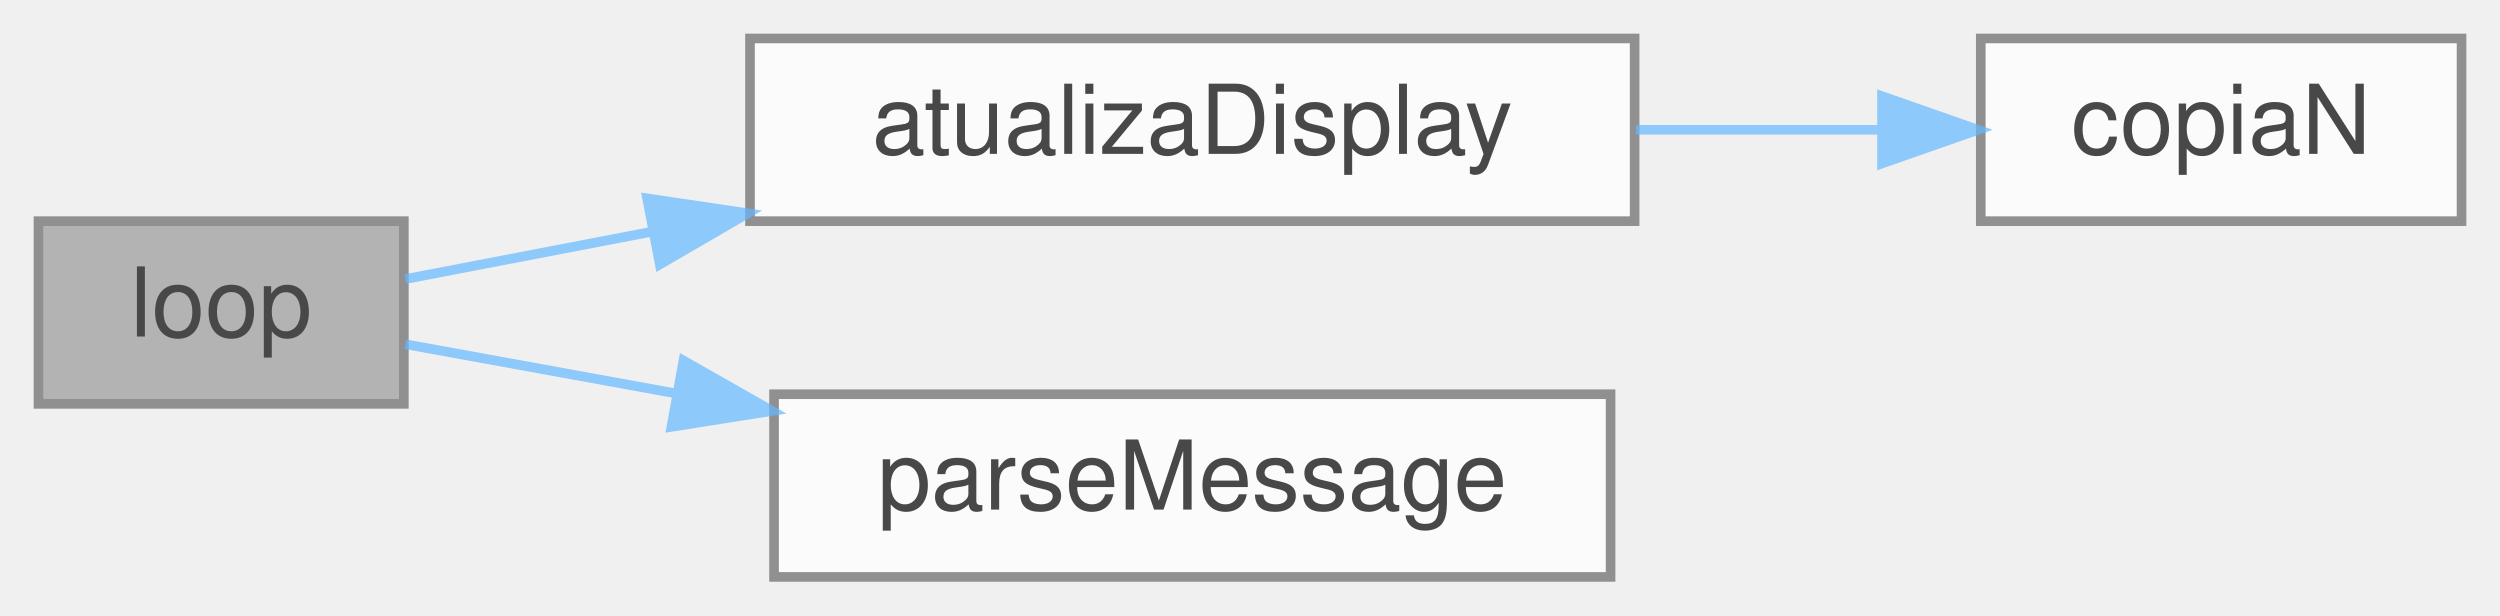
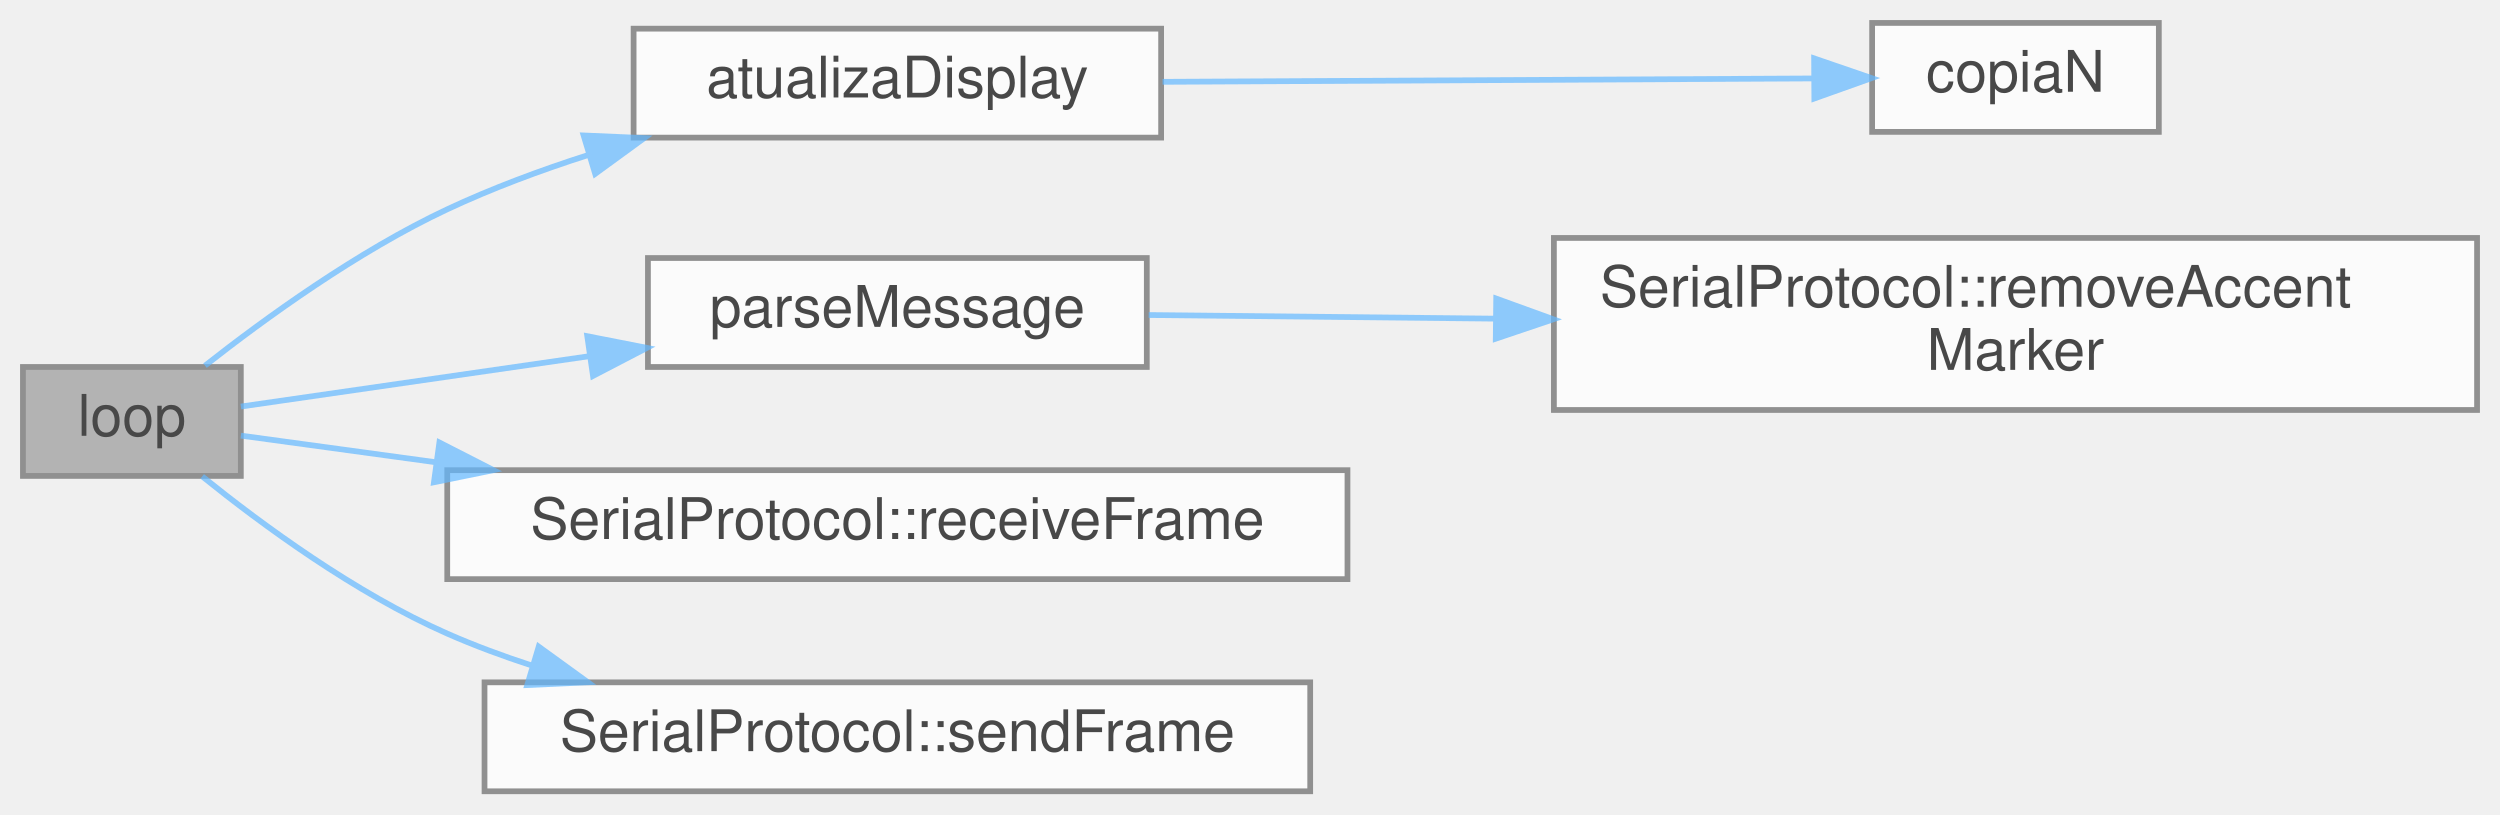
- <svg xmlns="http://www.w3.org/2000/svg" xmlns:xlink="http://www.w3.org/1999/xlink" width="260pt" height="64pt" viewBox="0.00 0.00 260.00 64.00">
+ <svg xmlns="http://www.w3.org/2000/svg" xmlns:xlink="http://www.w3.org/1999/xlink" width="436pt" height="142pt" viewBox="0.00 0.00 436.00 142.00">
  <svg id="main" version="1.1" xml:space="preserve">
    <style type="text/css">
.node, .edge {opacity: 0.7;}
.node.selected, .edge.selected {opacity: 1;}
.edge:hover path { stroke: red; }
.edge:hover polygon { stroke: red; fill: red; }
</style>
    <svg id="graph" class="graph">
-       <g id="graph0" class="graph" transform="scale(1 1) rotate(0) translate(4 60)">
+       <g id="graph0" class="graph" transform="scale(1 1) rotate(0) translate(4 138)">
        <g id="Node000001" class="node">
          <g id="a_Node000001">
            <a xlink:title="Loop principal do firmware.">
-               <polygon fill="#999999" stroke="#666666" points="38,-37 0,-37 0,-18 38,-18 38,-37" />
-               <text text-anchor="middle" x="19" y="-25" font-family="Helvetica,sans-Serif" font-size="10.00">loop</text>
+               <polygon fill="#999999" stroke="#666666" points="38,-74 0,-74 0,-55 38,-55 38,-74" />
+               <text text-anchor="middle" x="19" y="-62" font-family="Helvetica,sans-Serif" font-size="10.00">loop</text>
            </a>
          </g>
        </g>
        <g id="Node000002" class="node">
          <g id="a_Node000002">
            <a xlink:href="CristalLiq-serial_8ino.html#a03c938c23e2eba81d9cdae2eae52aeb5" target="_top" xlink:title="Atualiza o conteúdo exibido no display LCD linha a linha.">
-               <polygon fill="white" stroke="#666666" points="166,-56 74,-56 74,-37 166,-37 166,-56" />
-               <text text-anchor="middle" x="120" y="-44" font-family="Helvetica,sans-Serif" font-size="10.00">atualizaDisplay</text>
+               <polygon fill="white" stroke="#666666" points="198.5,-133 106.5,-133 106.5,-114 198.5,-114 198.5,-133" />
+               <text text-anchor="middle" x="152.5" y="-121" font-family="Helvetica,sans-Serif" font-size="10.00">atualizaDisplay</text>
            </a>
          </g>
        </g>
        <g id="edge1_Node000001_Node000002" class="edge">
          <g id="a_edge1_Node000001_Node000002">
            <a xlink:title=" ">
-               <path fill="none" stroke="#63b8ff" d="M38.16,-30.98C45.54,-32.4 54.49,-34.12 63.72,-35.89" />
-               <polygon fill="#63b8ff" stroke="#63b8ff" points="63.3,-39.37 73.78,-37.82 64.62,-32.5 63.3,-39.37" />
+               <path fill="none" stroke="#63b8ff" d="M31.75,-74.23C42.26,-82.49 58.36,-94.16 74,-101.5 81.74,-105.13 90.19,-108.28 98.59,-110.97" />
+               <polygon fill="#63b8ff" stroke="#63b8ff" points="97.78,-114.38 108.36,-113.92 99.8,-107.68 97.78,-114.38" />
            </a>
          </g>
        </g>
        <g id="Node000004" class="node">
          <g id="a_Node000004">
            <a xlink:href="CristalLiq-serial_8ino.html#a7b10d8ce17e310e857423a407e4d1250" target="_top" xlink:title="Interpreta a mensagem recebida pela serial USB e atualiza a estrutura global netMessage.">
-               <polygon fill="white" stroke="#666666" points="163.5,-19 76.5,-19 76.5,0 163.5,0 163.5,-19" />
-               <text text-anchor="middle" x="120" y="-7" font-family="Helvetica,sans-Serif" font-size="10.00">parseMessage</text>
+               <polygon fill="white" stroke="#666666" points="196,-93 109,-93 109,-74 196,-74 196,-93" />
+               <text text-anchor="middle" x="152.5" y="-81" font-family="Helvetica,sans-Serif" font-size="10.00">parseMessage</text>
            </a>
          </g>
        </g>
        <g id="edge3_Node000001_Node000004" class="edge">
          <g id="a_edge3_Node000001_Node000004">
            <a xlink:title=" ">
-               <path fill="none" stroke="#63b8ff" d="M38.16,-24.2C46.2,-22.74 56.11,-20.93 66.2,-19.1" />
-               <polygon fill="#63b8ff" stroke="#63b8ff" points="67.08,-22.5 76.3,-17.26 65.83,-15.61 67.08,-22.5" />
+               <path fill="none" stroke="#63b8ff" d="M38.01,-67.1C53.68,-69.37 77.19,-72.76 98.76,-75.88" />
+               <polygon fill="#63b8ff" stroke="#63b8ff" points="98.42,-79.37 108.82,-77.33 99.42,-72.44 98.42,-79.37" />
+             </a>
+           </g>
+         </g>
+         <g id="Node000006" class="node">
+           <g id="a_Node000006">
+             <a xlink:href="classSerialProtocol.html#a5348b3afd55a31014ce6ada19a55b294" target="_top" xlink:title="Recebe um frame da TV-Box e atualiza o buffer receivedChars.">
+               <polygon fill="white" stroke="#666666" points="231,-56 74,-56 74,-37 231,-37 231,-56" />
+               <text text-anchor="middle" x="152.5" y="-44" font-family="Helvetica,sans-Serif" font-size="10.00">SerialProtocol::receiveFrame</text>
+             </a>
+           </g>
+         </g>
+         <g id="edge5_Node000001_Node000006" class="edge">
+           <g id="a_edge5_Node000001_Node000006">
+             <a xlink:title=" ">
+               <path fill="none" stroke="#63b8ff" d="M38.01,-62.03C47.22,-60.77 59.15,-59.14 71.8,-57.41" />
+               <polygon fill="#63b8ff" stroke="#63b8ff" points="72.63,-60.83 82.06,-56.01 71.68,-53.89 72.63,-60.83" />
+             </a>
+           </g>
+         </g>
+         <g id="Node000007" class="node">
+           <g id="a_Node000007">
+             <a xlink:href="classSerialProtocol.html#a1c9c0198d4dcd49daae510211c02a360" target="_top" xlink:title="Envia uma mensagem via serial para a TV-Box.">
+               <polygon fill="white" stroke="#666666" points="224.5,-19 80.5,-19 80.5,0 224.5,0 224.5,-19" />
+               <text text-anchor="middle" x="152.5" y="-7" font-family="Helvetica,sans-Serif" font-size="10.00">SerialProtocol::sendFrame</text>
+             </a>
+           </g>
+         </g>
+         <g id="edge6_Node000001_Node000007" class="edge">
+           <g id="a_edge6_Node000001_Node000007">
+             <a xlink:title=" ">
+               <path fill="none" stroke="#63b8ff" d="M31.26,-54.92C41.69,-46.51 57.98,-34.55 74,-27.5 78.7,-25.43 83.67,-23.59 88.73,-21.94" />
+               <polygon fill="#63b8ff" stroke="#63b8ff" points="89.95,-25.23 98.53,-19.01 87.95,-18.52 89.95,-25.23" />
            </a>
          </g>
        </g>
        <g id="Node000003" class="node">
          <g id="a_Node000003">
            <a xlink:href="CristalLiq-serial_8ino.html#a48843d919506d0d897ff1fbf86448110" target="_top" xlink:title="Copia um trecho de uma string de origem para um buffer de destino, ajustando posição inicial e preenc...">
-               <polygon fill="white" stroke="#666666" points="252,-56 202,-56 202,-37 252,-37 252,-56" />
-               <text text-anchor="middle" x="227" y="-44" font-family="Helvetica,sans-Serif" font-size="10.00">copiaN</text>
+               <polygon fill="white" stroke="#666666" points="372.5,-134 322.5,-134 322.5,-115 372.5,-115 372.5,-134" />
+               <text text-anchor="middle" x="347.5" y="-122" font-family="Helvetica,sans-Serif" font-size="10.00">copiaN</text>
            </a>
          </g>
        </g>
        <g id="edge2_Node000002_Node000003" class="edge">
          <g id="a_edge2_Node000002_Node000003">
            <a xlink:title=" ">
-               <path fill="none" stroke="#63b8ff" d="M166.14,-46.5C174.64,-46.5 183.41,-46.5 191.52,-46.5" />
-               <polygon fill="#63b8ff" stroke="#63b8ff" points="191.73,-50 201.73,-46.5 191.73,-43 191.73,-50" />
+               <path fill="none" stroke="#63b8ff" d="M198.75,-123.73C233.48,-123.91 280.7,-124.16 312.32,-124.32" />
+               <polygon fill="#63b8ff" stroke="#63b8ff" points="312.38,-127.82 322.4,-124.38 312.42,-120.82 312.38,-127.82" />
+             </a>
+           </g>
+         </g>
+         <g id="Node000005" class="node">
+           <g id="a_Node000005">
+             <a xlink:href="classSerialProtocol.html#a9d1f14dd8d42c0eddbaab83e22e87760" target="_top" xlink:title="Remove acentos e caracteres especiais de uma string.">
+               <polygon fill="white" stroke="#666666" points="428,-96.5 267,-96.5 267,-66.5 428,-66.5 428,-96.5" />
+               <text text-anchor="start" x="275" y="-84.5" font-family="Helvetica,sans-Serif" font-size="10.00">SerialProtocol::removeAccent</text>
+               <text text-anchor="middle" x="347.5" y="-73.5" font-family="Helvetica,sans-Serif" font-size="10.00">Marker</text>
+             </a>
+           </g>
+         </g>
+         <g id="edge4_Node000004_Node000005" class="edge">
+           <g id="a_edge4_Node000004_Node000005">
+             <a xlink:title=" ">
+               <path fill="none" stroke="#63b8ff" d="M196.33,-83.06C214.18,-82.87 235.62,-82.65 256.63,-82.43" />
+               <polygon fill="#63b8ff" stroke="#63b8ff" points="256.94,-85.93 266.9,-82.32 256.86,-78.93 256.94,-85.93" />
            </a>
          </g>
        </g>
      </g>
    </svg>
  </svg>
  <style type="text/css">

[data-mouse-over-selected='false'] { opacity: 0.7; }
[data-mouse-over-selected='true']  { opacity: 1.0; }

</style>
</svg>
